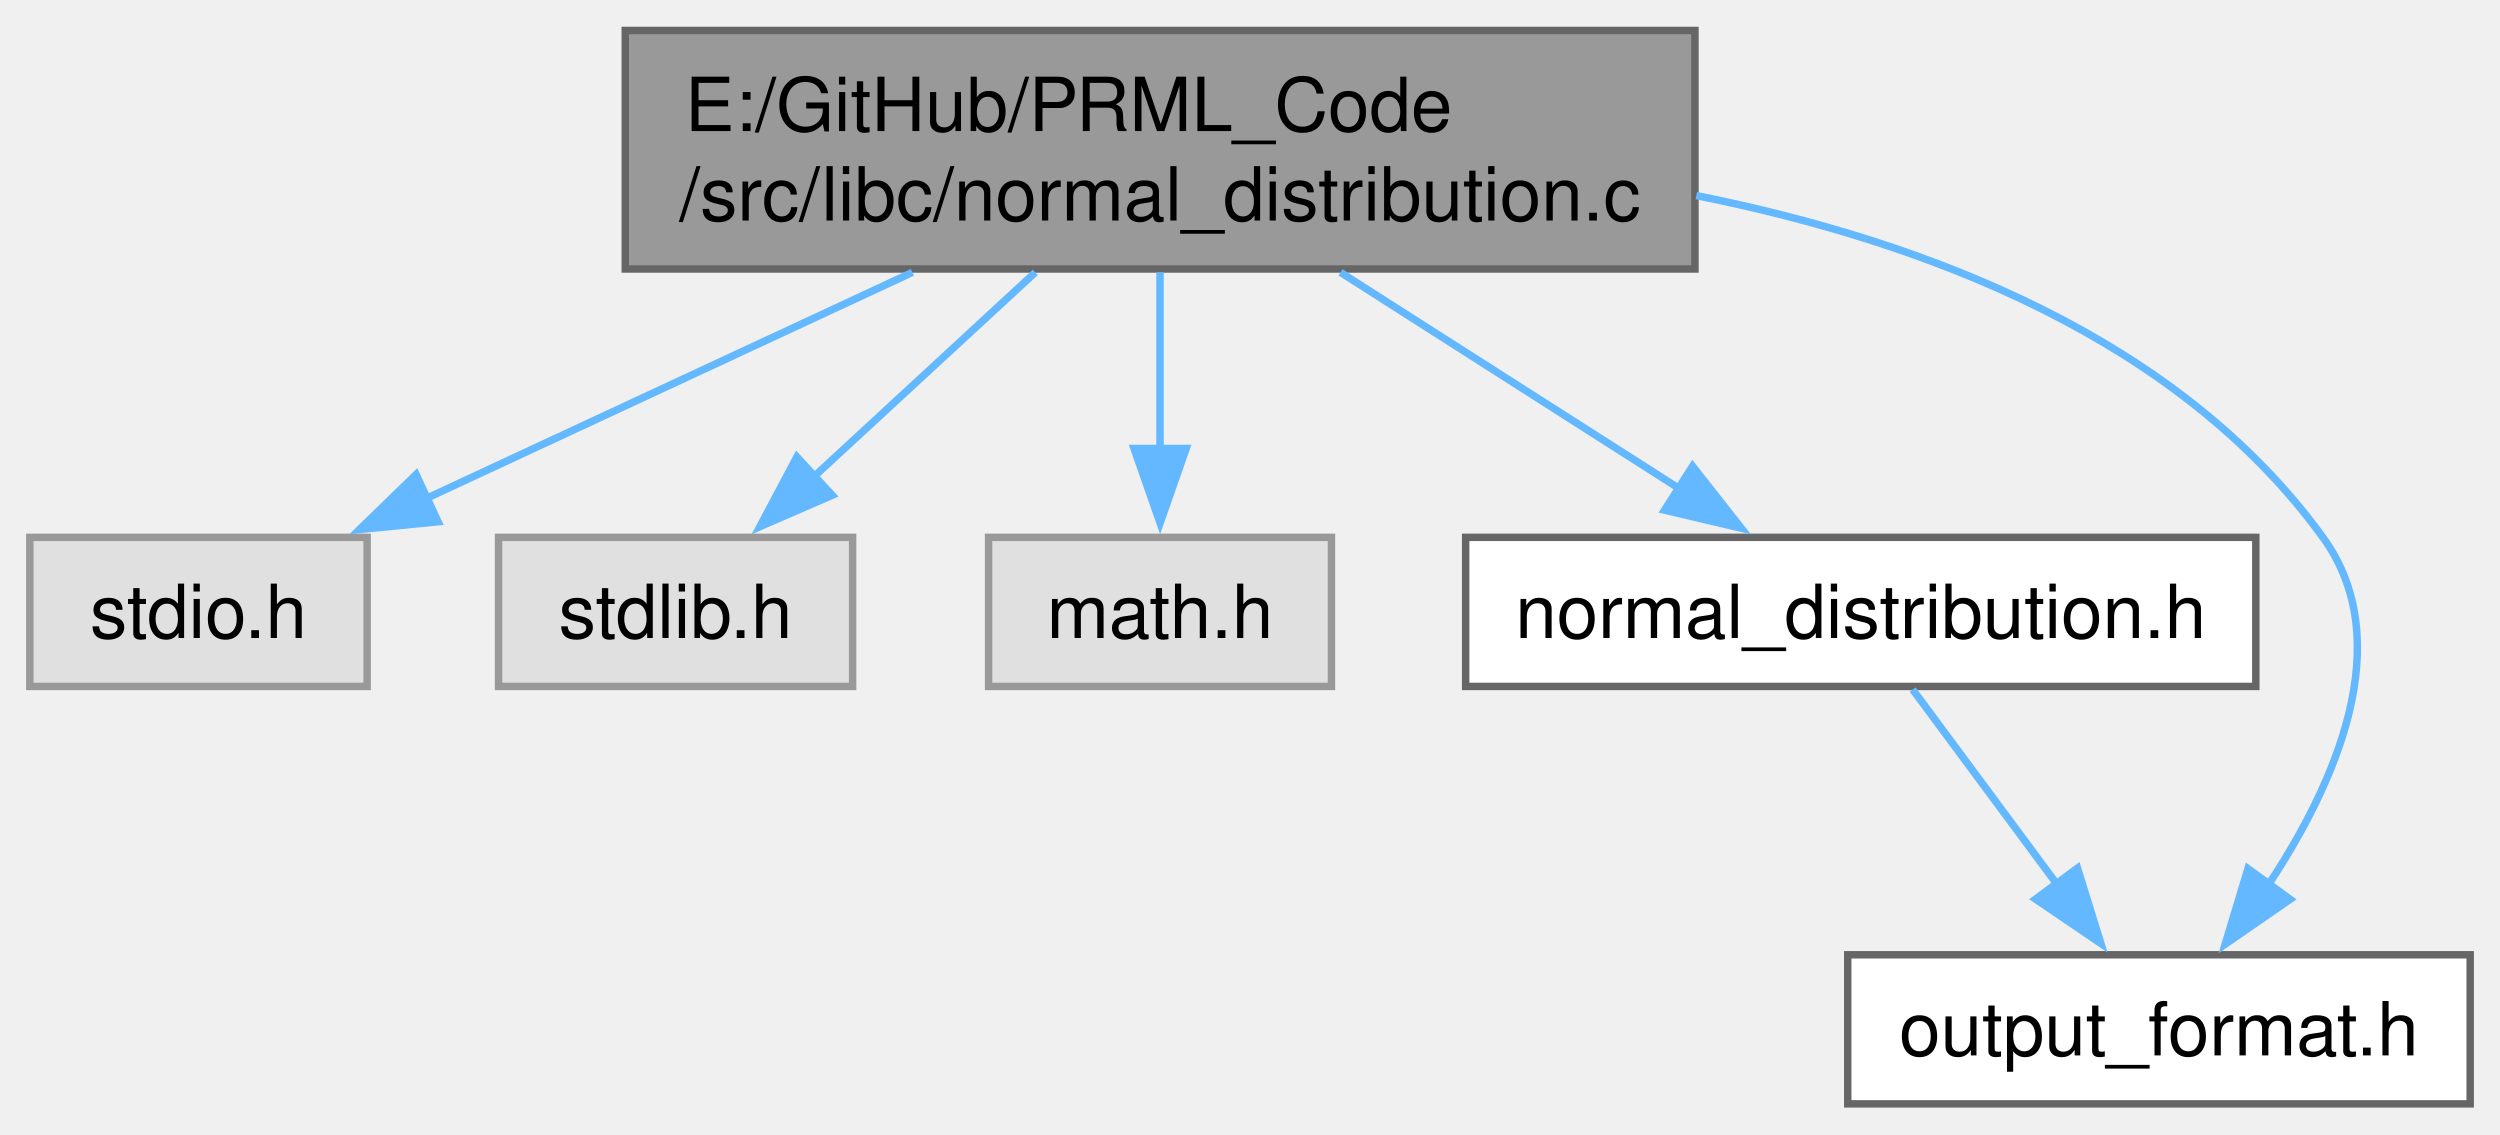
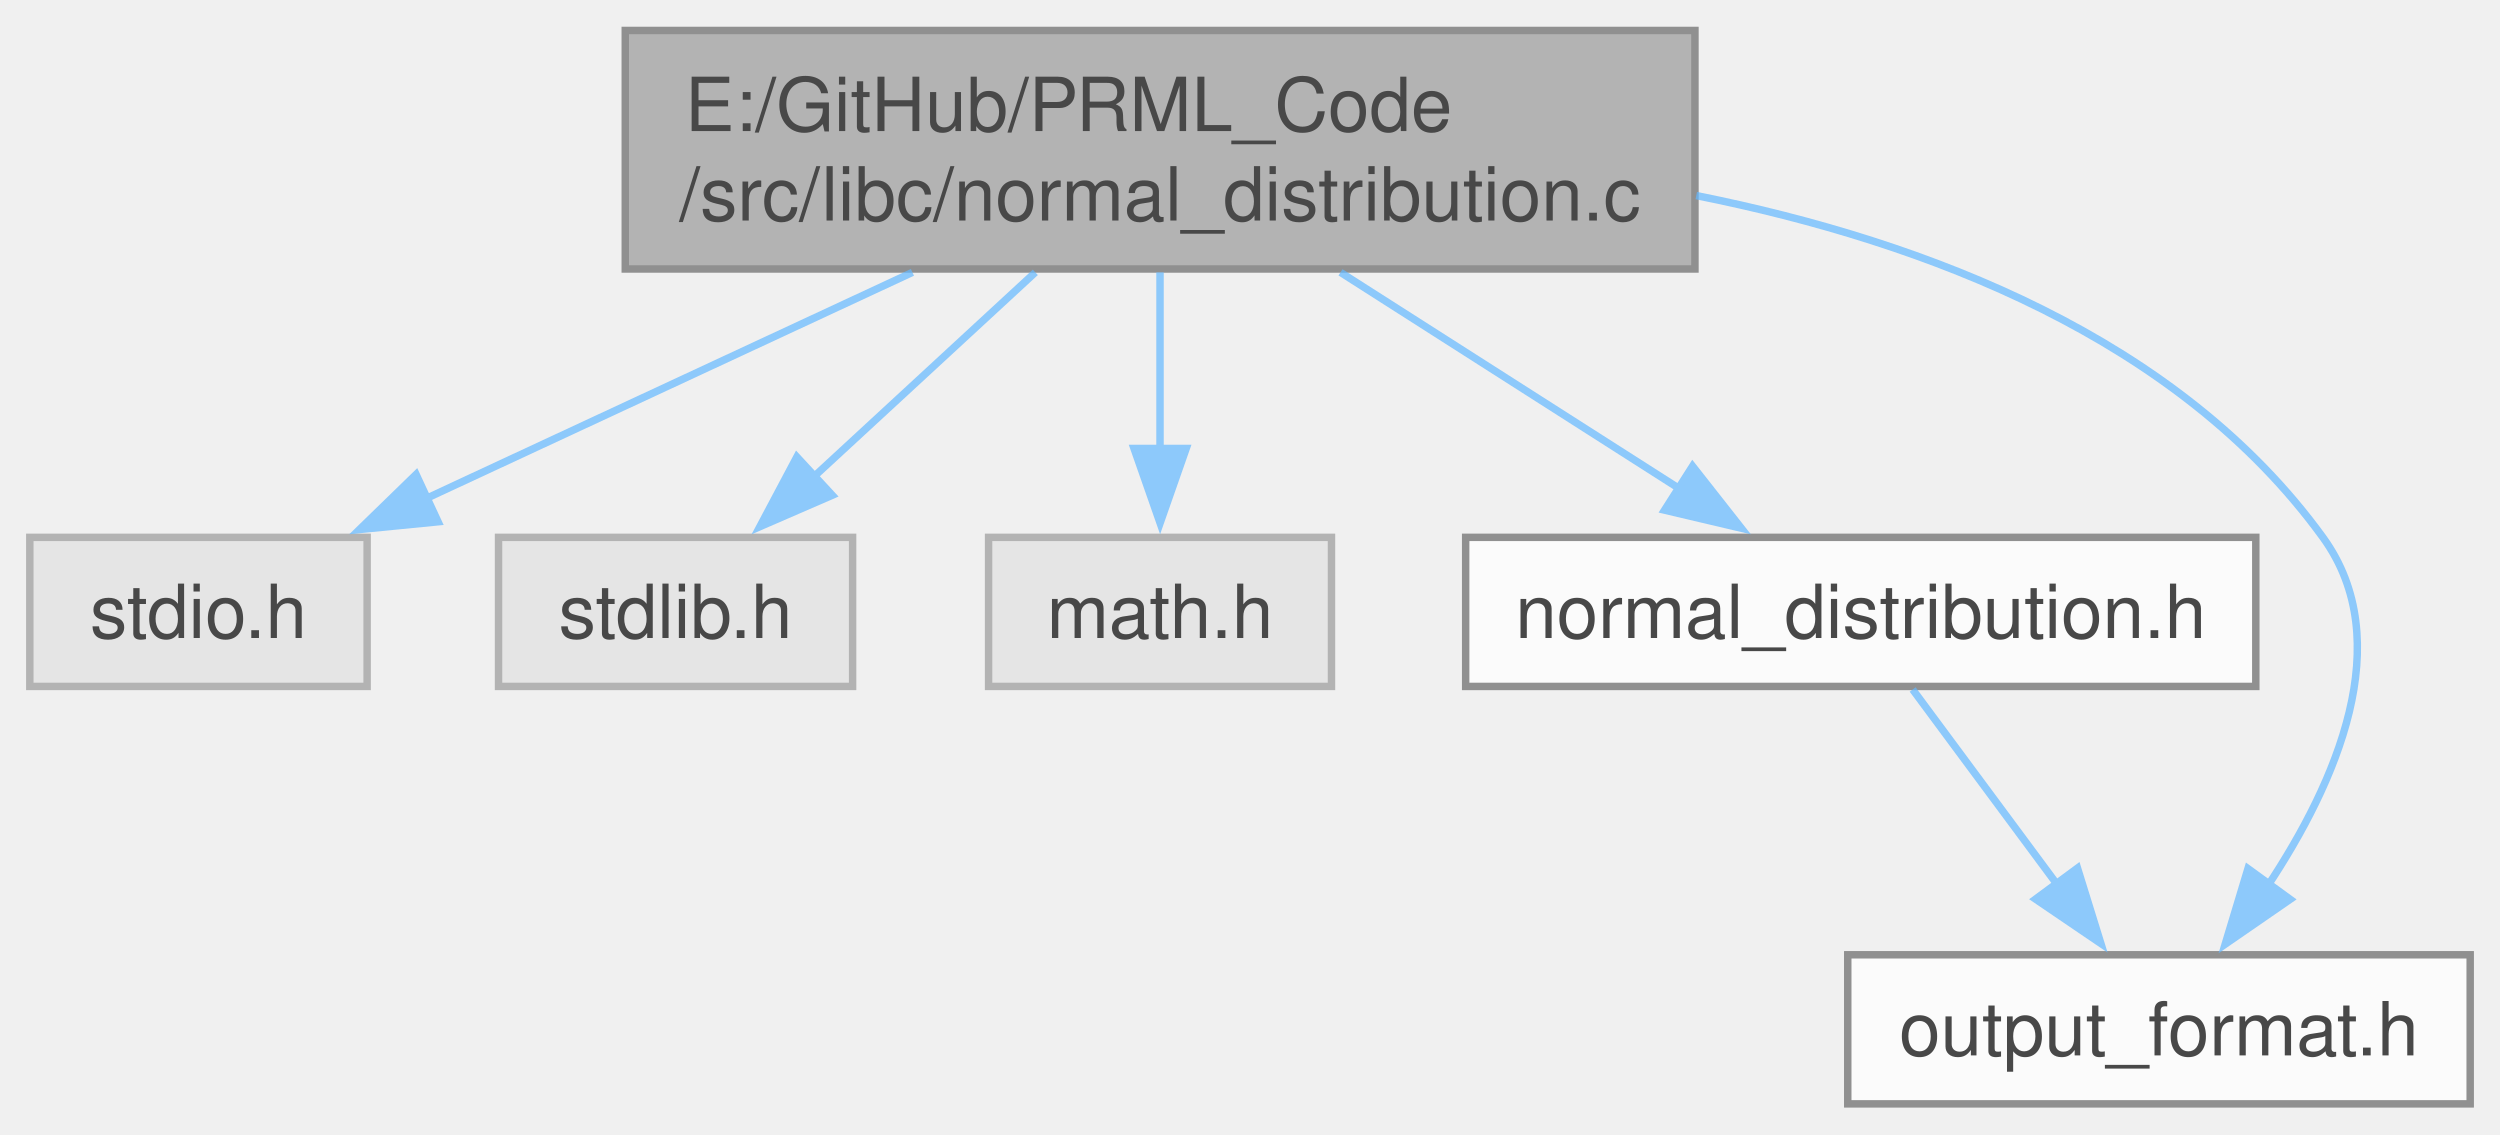
<svg xmlns="http://www.w3.org/2000/svg" xmlns:xlink="http://www.w3.org/1999/xlink" width="335pt" height="152pt" viewBox="0.00 0.00 335.38 152.00">
-   <g id="graph0" class="graph" transform="scale(1 1) rotate(0) translate(4 148)">
-     <g id="Node000001" class="node">
-       <g id="a_Node000001">
-         <a xlink:title=" ">
-           <polygon fill="#999999" stroke="#666666" points="223.38,-144 79.88,-144 79.88,-112 223.38,-112 223.38,-144" />
-           <text text-anchor="start" x="87.88" y="-130.5" font-family="Helvetica,sans-Serif" font-size="10.00">E:/GitHub/PRML_Code</text>
-           <text text-anchor="middle" x="151.62" y="-118.5" font-family="Helvetica,sans-Serif" font-size="10.00">/src/libc/normal_distribution.c</text>
-         </a>
+   <svg id="main" version="1.1" xml:space="preserve">
+     <style type="text/css">
+ .node, .edge {opacity: 0.7;}
+ .node.selected, .edge.selected {opacity: 1;}
+ .edge:hover path { stroke: red; }
+ .edge:hover polygon { stroke: red; fill: red; }
+ </style>
+     <svg id="graph" class="graph">
+       <g id="graph0" class="graph" transform="scale(1 1) rotate(0) translate(4 148)">
+         <g id="Node000001" class="node">
+           <g id="a_Node000001">
+             <a xlink:title=" ">
+               <polygon fill="#999999" stroke="#666666" points="223.38,-144 79.88,-144 79.88,-112 223.38,-112 223.38,-144" />
+               <text text-anchor="start" x="87.88" y="-130.5" font-family="Helvetica,sans-Serif" font-size="10.00">E:/GitHub/PRML_Code</text>
+               <text text-anchor="middle" x="151.62" y="-118.5" font-family="Helvetica,sans-Serif" font-size="10.00">/src/libc/normal_distribution.c</text>
+             </a>
+           </g>
+         </g>
+         <g id="Node000002" class="node">
+           <g id="a_Node000002">
+             <a xlink:title=" ">
+               <polygon fill="#e0e0e0" stroke="#999999" points="45.25,-76 0,-76 0,-56 45.25,-56 45.25,-76" />
+               <text text-anchor="middle" x="22.62" y="-62.5" font-family="Helvetica,sans-Serif" font-size="10.00">stdio.h</text>
+             </a>
+           </g>
+         </g>
+         <g id="edge1_Node000001_Node000002" class="edge">
+           <g id="a_edge1_Node000001_Node000002">
+             <a xlink:title=" ">
+               <path fill="none" stroke="#63b8ff" d="M118.4,-111.55C98.25,-102.17 72.72,-90.3 53.08,-81.17" />
+               <polygon fill="#63b8ff" stroke="#63b8ff" points="54.77,-78.09 44.22,-77.05 51.82,-84.44 54.77,-78.09" />
+             </a>
+           </g>
+         </g>
+         <g id="Node000003" class="node">
+           <g id="a_Node000003">
+             <a xlink:title=" ">
+               <polygon fill="#e0e0e0" stroke="#999999" points="110.38,-76 62.88,-76 62.88,-56 110.38,-56 110.38,-76" />
+               <text text-anchor="middle" x="86.62" y="-62.5" font-family="Helvetica,sans-Serif" font-size="10.00">stdlib.h</text>
+             </a>
+           </g>
+         </g>
+         <g id="edge2_Node000001_Node000003" class="edge">
+           <g id="a_edge2_Node000001_Node000003">
+             <a xlink:title=" ">
+               <path fill="none" stroke="#63b8ff" d="M134.89,-111.55C125.76,-103.13 114.46,-92.69 105.08,-84.04" />
+               <polygon fill="#63b8ff" stroke="#63b8ff" points="107.65,-81.65 97.93,-77.43 102.9,-86.79 107.65,-81.65" />
+             </a>
+           </g>
+         </g>
+         <g id="Node000004" class="node">
+           <g id="a_Node000004">
+             <a xlink:title=" ">
+               <polygon fill="#e0e0e0" stroke="#999999" points="174.62,-76 128.62,-76 128.62,-56 174.62,-56 174.62,-76" />
+               <text text-anchor="middle" x="151.62" y="-62.5" font-family="Helvetica,sans-Serif" font-size="10.00">math.h</text>
+             </a>
+           </g>
+         </g>
+         <g id="edge3_Node000001_Node000004" class="edge">
+           <g id="a_edge3_Node000001_Node000004">
+             <a xlink:title=" ">
+               <path fill="none" stroke="#63b8ff" d="M151.62,-111.55C151.62,-104.34 151.62,-95.66 151.62,-87.88" />
+               <polygon fill="#63b8ff" stroke="#63b8ff" points="155.13,-87.92 151.63,-77.92 148.13,-87.92 155.13,-87.92" />
+             </a>
+           </g>
+         </g>
+         <g id="Node000005" class="node">
+           <g id="a_Node000005">
+             <a xlink:href="libc_2normal__distribution_8h.html" target="_top" xlink:title="Normal distribution functions.">
+               <polygon fill="white" stroke="#666666" points="298.62,-76 192.62,-76 192.62,-56 298.62,-56 298.62,-76" />
+               <text text-anchor="middle" x="245.62" y="-62.5" font-family="Helvetica,sans-Serif" font-size="10.00">normal_distribution.h</text>
+             </a>
+           </g>
+         </g>
+         <g id="edge4_Node000001_Node000005" class="edge">
+           <g id="a_edge4_Node000001_Node000005">
+             <a xlink:title=" ">
+               <path fill="none" stroke="#63b8ff" d="M175.83,-111.55C189.84,-102.61 207.41,-91.39 221.42,-82.45" />
+               <polygon fill="#63b8ff" stroke="#63b8ff" points="223.06,-85.55 229.61,-77.22 219.3,-79.65 223.06,-85.55" />
+             </a>
+           </g>
+         </g>
+         <g id="Node000006" class="node">
+           <g id="a_Node000006">
+             <a xlink:href="libc_2output__format_8h.html" target="_top" xlink:title="Output format struct for color printing (charactors)">
+               <polygon fill="white" stroke="#666666" points="327.38,-20 243.88,-20 243.88,0 327.38,0 327.38,-20" />
+               <text text-anchor="middle" x="285.62" y="-6.5" font-family="Helvetica,sans-Serif" font-size="10.00">output_format.h</text>
+             </a>
+           </g>
+         </g>
+         <g id="edge6_Node000001_Node000006" class="edge">
+           <g id="a_edge6_Node000001_Node000006">
+             <a xlink:title=" ">
+               <path fill="none" stroke="#63b8ff" d="M223.56,-121.85C254.66,-115.63 288.3,-102.64 307.62,-76 317.76,-62.03 309.38,-43.06 300.2,-29.22" />
+               <polygon fill="#63b8ff" stroke="#63b8ff" points="303.23,-27.44 294.51,-21.42 297.57,-31.56 303.23,-27.44" />
+             </a>
+           </g>
+         </g>
+         <g id="edge5_Node000005_Node000006" class="edge">
+           <g id="a_edge5_Node000005_Node000006">
+             <a xlink:title=" ">
+               <path fill="none" stroke="#63b8ff" d="M252.59,-55.59C257.93,-48.39 265.45,-38.23 271.97,-29.43" />
+               <polygon fill="#63b8ff" stroke="#63b8ff" points="274.7,-31.63 277.84,-21.51 269.07,-27.47 274.7,-31.63" />
+             </a>
+           </g>
+         </g>
      </g>
-     </g>
-     <g id="Node000002" class="node">
-       <g id="a_Node000002">
-         <a xlink:title=" ">
-           <polygon fill="#e0e0e0" stroke="#999999" points="45.25,-76 0,-76 0,-56 45.25,-56 45.25,-76" />
-           <text text-anchor="middle" x="22.62" y="-62.5" font-family="Helvetica,sans-Serif" font-size="10.00">stdio.h</text>
-         </a>
-       </g>
-     </g>
-     <g id="edge1_Node000001_Node000002" class="edge">
-       <g id="a_edge1_Node000001_Node000002">
-         <a xlink:title=" ">
-           <path fill="none" stroke="#63b8ff" d="M118.4,-111.55C98.25,-102.17 72.72,-90.3 53.08,-81.17" />
-           <polygon fill="#63b8ff" stroke="#63b8ff" points="54.77,-78.09 44.22,-77.05 51.82,-84.44 54.77,-78.09" />
-         </a>
-       </g>
-     </g>
-     <g id="Node000003" class="node">
-       <g id="a_Node000003">
-         <a xlink:title=" ">
-           <polygon fill="#e0e0e0" stroke="#999999" points="110.38,-76 62.88,-76 62.88,-56 110.38,-56 110.38,-76" />
-           <text text-anchor="middle" x="86.62" y="-62.5" font-family="Helvetica,sans-Serif" font-size="10.00">stdlib.h</text>
-         </a>
-       </g>
-     </g>
-     <g id="edge2_Node000001_Node000003" class="edge">
-       <g id="a_edge2_Node000001_Node000003">
-         <a xlink:title=" ">
-           <path fill="none" stroke="#63b8ff" d="M134.89,-111.55C125.76,-103.13 114.46,-92.69 105.08,-84.04" />
-           <polygon fill="#63b8ff" stroke="#63b8ff" points="107.65,-81.65 97.93,-77.43 102.9,-86.79 107.65,-81.65" />
-         </a>
-       </g>
-     </g>
-     <g id="Node000004" class="node">
-       <g id="a_Node000004">
-         <a xlink:title=" ">
-           <polygon fill="#e0e0e0" stroke="#999999" points="174.62,-76 128.62,-76 128.62,-56 174.62,-56 174.62,-76" />
-           <text text-anchor="middle" x="151.62" y="-62.5" font-family="Helvetica,sans-Serif" font-size="10.00">math.h</text>
-         </a>
-       </g>
-     </g>
-     <g id="edge3_Node000001_Node000004" class="edge">
-       <g id="a_edge3_Node000001_Node000004">
-         <a xlink:title=" ">
-           <path fill="none" stroke="#63b8ff" d="M151.62,-111.55C151.62,-104.34 151.62,-95.66 151.62,-87.88" />
-           <polygon fill="#63b8ff" stroke="#63b8ff" points="155.13,-87.92 151.63,-77.92 148.13,-87.92 155.13,-87.92" />
-         </a>
-       </g>
-     </g>
-     <g id="Node000005" class="node">
-       <g id="a_Node000005">
-         <a xlink:href="libc_2normal__distribution_8h.html" target="_top" xlink:title="Normal distribution functions.">
-           <polygon fill="white" stroke="#666666" points="298.62,-76 192.62,-76 192.62,-56 298.62,-56 298.62,-76" />
-           <text text-anchor="middle" x="245.62" y="-62.5" font-family="Helvetica,sans-Serif" font-size="10.00">normal_distribution.h</text>
-         </a>
-       </g>
-     </g>
-     <g id="edge4_Node000001_Node000005" class="edge">
-       <g id="a_edge4_Node000001_Node000005">
-         <a xlink:title=" ">
-           <path fill="none" stroke="#63b8ff" d="M175.83,-111.55C189.84,-102.61 207.41,-91.39 221.42,-82.45" />
-           <polygon fill="#63b8ff" stroke="#63b8ff" points="223.06,-85.55 229.61,-77.22 219.3,-79.65 223.06,-85.55" />
-         </a>
-       </g>
-     </g>
-     <g id="Node000006" class="node">
-       <g id="a_Node000006">
-         <a xlink:href="libc_2output__format_8h.html" target="_top" xlink:title="Output format struct for color printing (charactors)">
-           <polygon fill="white" stroke="#666666" points="327.38,-20 243.88,-20 243.88,0 327.38,0 327.38,-20" />
-           <text text-anchor="middle" x="285.62" y="-6.5" font-family="Helvetica,sans-Serif" font-size="10.00">output_format.h</text>
-         </a>
-       </g>
-     </g>
-     <g id="edge6_Node000001_Node000006" class="edge">
-       <g id="a_edge6_Node000001_Node000006">
-         <a xlink:title=" ">
-           <path fill="none" stroke="#63b8ff" d="M223.56,-121.85C254.66,-115.63 288.3,-102.64 307.62,-76 317.76,-62.03 309.38,-43.06 300.2,-29.22" />
-           <polygon fill="#63b8ff" stroke="#63b8ff" points="303.23,-27.44 294.51,-21.42 297.57,-31.56 303.23,-27.44" />
-         </a>
-       </g>
-     </g>
-     <g id="edge5_Node000005_Node000006" class="edge">
-       <g id="a_edge5_Node000005_Node000006">
-         <a xlink:title=" ">
-           <path fill="none" stroke="#63b8ff" d="M252.59,-55.59C257.93,-48.39 265.45,-38.23 271.97,-29.43" />
-           <polygon fill="#63b8ff" stroke="#63b8ff" points="274.7,-31.63 277.84,-21.51 269.07,-27.47 274.7,-31.63" />
-         </a>
-       </g>
-     </g>
-   </g>
+     </svg>
+   </svg>
+   <style type="text/css">
+ 
+ [data-mouse-over-selected='false'] { opacity: 0.7; }
+ [data-mouse-over-selected='true']  { opacity: 1.0; }
+ 
+ </style>
</svg>
